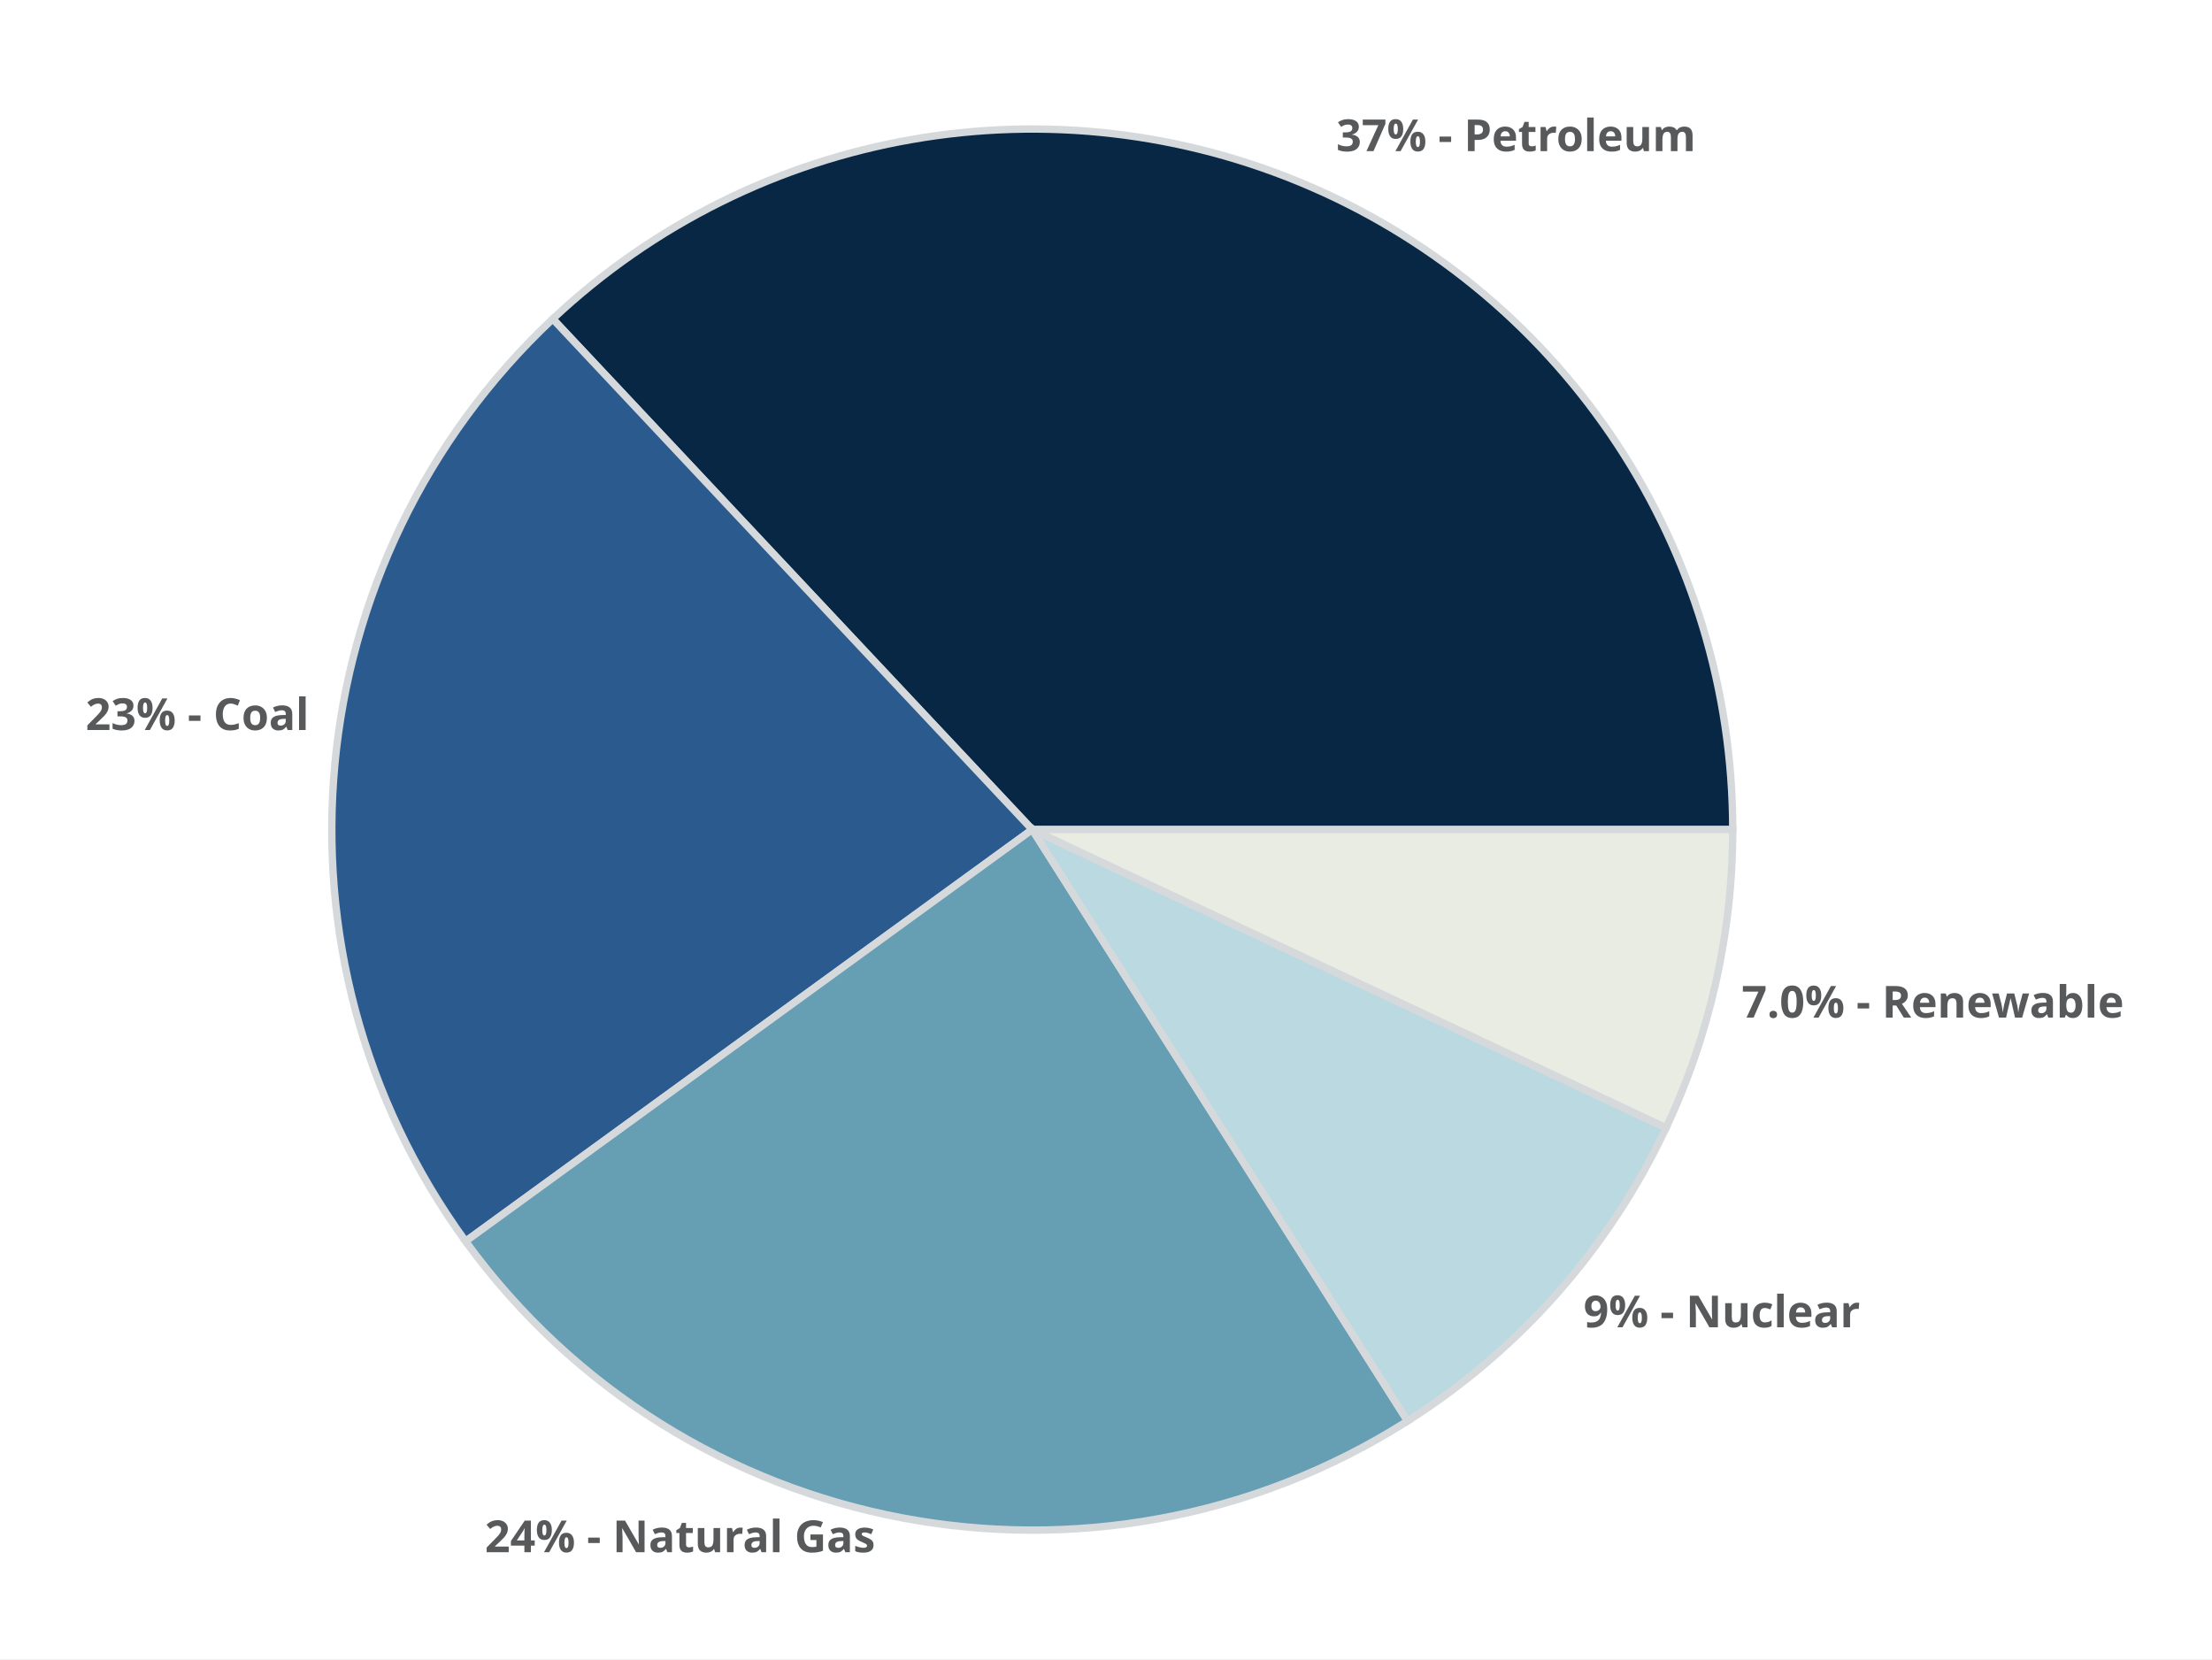
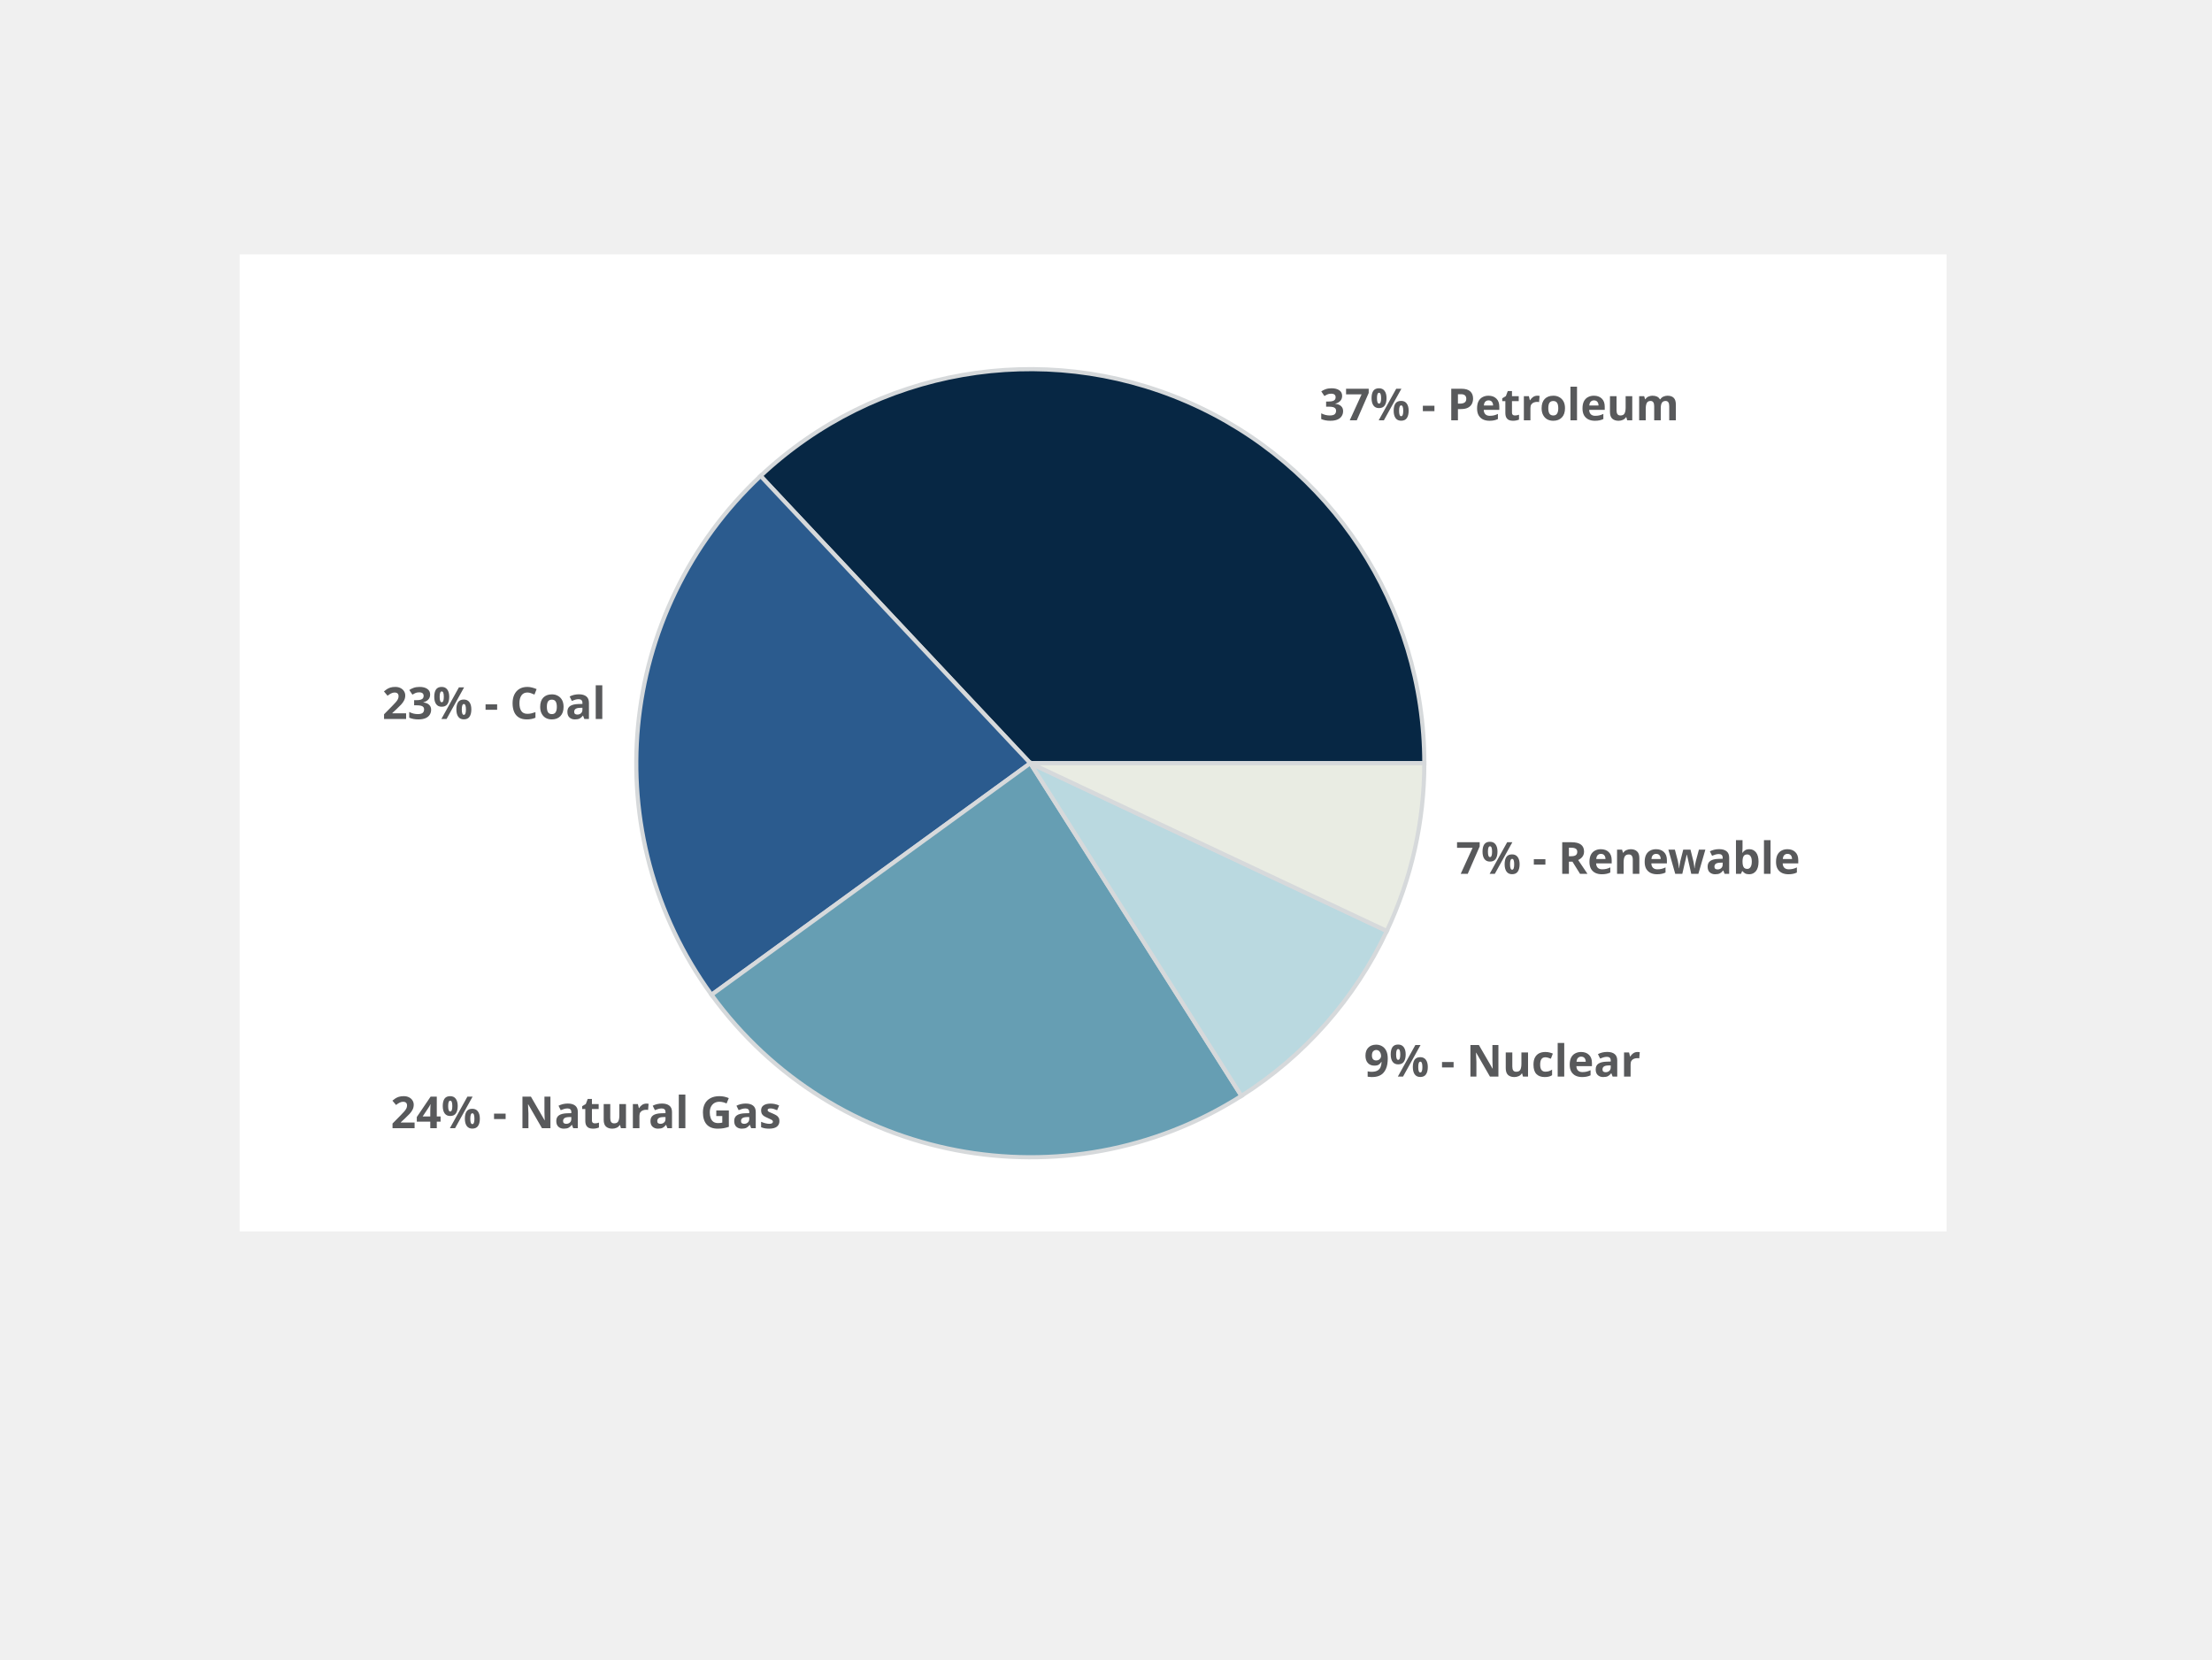
- <svg xmlns="http://www.w3.org/2000/svg" height="450" version="1.1" width="600">
-   <style type="text/css">
+ <svg xmlns="http://www.w3.org/2000/svg" height="450" version="1.1" width="600" id="svg2">
+   <defs id="defs40">
+     </defs>
+   <style type="text/css" id="style4">
		.slice-10 { fill: #385a2a; stroke: #d6d9db; stroke-width:2;}

.slice-9 { fill: #66903d; stroke: #d6d9db; stroke-width:2;}

.slice-8 { fill: #c1d69f; stroke: #d6d9db; stroke-width:2;}

.slice-7 { fill: #79bcab; stroke: #d6d9db; stroke-width:2;}

.slice-6 { fill: #c2e0d5; stroke: #d6d9db; stroke-width:2;}

.slice-5 { fill: #e9ece3; stroke: #d6d9db; stroke-width:2; }

.slice-4 { fill: #bad9e0; stroke: #d6d9db; stroke-width:2;}

.slice-3 { fill: #669eb3; stroke: #d6d9db; stroke-width:2;}

.slice-2 { fill: #2b5b8e; stroke: #d6d9db; stroke-width:2;}

.slice-1{ fill: #072744; stroke: #d6d9db; stroke-width:2;}



.pie-label-right {font-family: sans-serif; font-size: 12px; font-weight: bold; fill: #58595b; text-anchor:start;}

.pie-label-left {font-family:sans-serif; font-size: 12px; font-weight: bold; fill: #58595b; text-anchor:end;}







	</style>
-   <rect fill="white" height="450" width="600" x="0" y="0" />
-   <text class="pie-label-right" x="362" y="41">
-     <tspan dy="0" x="362.458">
- 			37% - Petroleum
- 		</tspan>
-   </text>
-   <path class="slice-1" d="M 280,225  l 190,0  a190,190 0 0,0 -320.064,-138.504 z" />
-   <text class="pie-label-left" x="83" y="198">
-     <tspan dy="0" x="83.843">
- 			23% - Coal
- 		</tspan>
-   </text>
-   <path class="slice-2" d="M 280,225  l -130.064,-138.504  a190,190 0 0,0 -23.649,250.183 z" />
-   <text class="pie-label-left" x="237" y="421">
-     <tspan dy="0" x="237.398">
- 			24% - Natural Gas
- 		</tspan>
-   </text>
-   <path class="slice-3" d="M 280,225  l -153.713,111.679  a190,190 0 0,0 255.52,48.743 z" />
-   <text class="pie-label-right" x="429" y="360">
-     <tspan dy="0" x="429.521">
- 			9% - Nuclear
- 		</tspan>
-   </text>
-   <path class="slice-4" d="M 280,225  l 101.807,160.422  a190,190 0 0,0 70.11,-79.524 z" />
-   <text class="pie-label-right" x="472" y="276">
-     <tspan dy="0" x="472.424">
- 			7.0% - Renewable
- 		</tspan>
-   </text>
-   <path class="slice-5" d="M 280,225  l 171.917,80.898  a190,190 0 0,0 18.083,-80.898 z" />
+   <rect height="265" width="463" x="65" y="69" id="rect6" style="fill:#ffffff" />
+   <g id="g2891" transform="translate(-5.976372,0)">
+     <text style="font-size:12px;font-weight:bold;text-anchor:start;fill:#58595b;font-family:sans-serif" id="text8" y="114" x="363.444" class="pie-label-right">
+       <tspan id="tspan10" x="363.902" dy="0">37% - Petroleum</tspan>
+     </text>
+     <text style="font-size:12px;font-weight:bold;text-anchor:end;fill:#58595b;font-family:sans-serif" id="text14" y="195" x="169.444" class="pie-label-left">
+       <tspan id="tspan16" x="170.288" dy="0">23% - Coal</tspan>
+     </text>
+     <text style="font-size:12px;font-weight:bold;text-anchor:end;fill:#58595b;font-family:sans-serif" id="text20" y="306" x="217.444" class="pie-label-left">
+       <tspan id="tspan22" x="217.842" dy="0">24% - Natural Gas</tspan>
+     </text>
+     <text style="font-size:12px;font-weight:bold;text-anchor:start;fill:#58595b;font-family:sans-serif" id="text26" y="292" x="375.444" class="pie-label-right">
+       <tspan id="tspan28" x="375.966" dy="0">9% - Nuclear</tspan>
+     </text>
+     <text style="font-size:12px;font-weight:bold;text-anchor:start;fill:#58595b;font-family:sans-serif" id="text32" y="237" x="400.444" class="pie-label-right">
+       <tspan id="tspan34" x="400.869" dy="0">7% - Renewable</tspan>
+     </text>
+     <g transform="matrix(0.5625,0,0,0.5625,127.9444,80.4375)" id="g2850">
+       <path style="fill:#072744;stroke:#d6d9db;stroke-width:2" class="slice-1" d="m 280,225 190,0 A 190,190 0 0 0 149.936,86.496 z" id="path12" />
+       <path style="fill:#2b5b8e;stroke:#d6d9db;stroke-width:2" class="slice-2" d="M 280,225 149.936,86.496 A 190,190 0 0 0 126.287,336.679 z" id="path18" />
+       <path style="fill:#669eb3;stroke:#d6d9db;stroke-width:2" class="slice-3" d="M 280,225 126.287,336.679 a 190,190 0 0 0 255.52,48.743 z" id="path24" />
+       <path style="fill:#bad9e0;stroke:#d6d9db;stroke-width:2" class="slice-4" d="m 280,225 101.807,160.422 a 190,190 0 0 0 70.11,-79.524 z" id="path30" />
+       <path style="fill:#e9ece3;stroke:#d6d9db;stroke-width:2" class="slice-5" d="m 280,225 171.917,80.898 A 190,190 0 0 0 470,225 z" id="path36" />
+     </g>
+   </g>
</svg>
